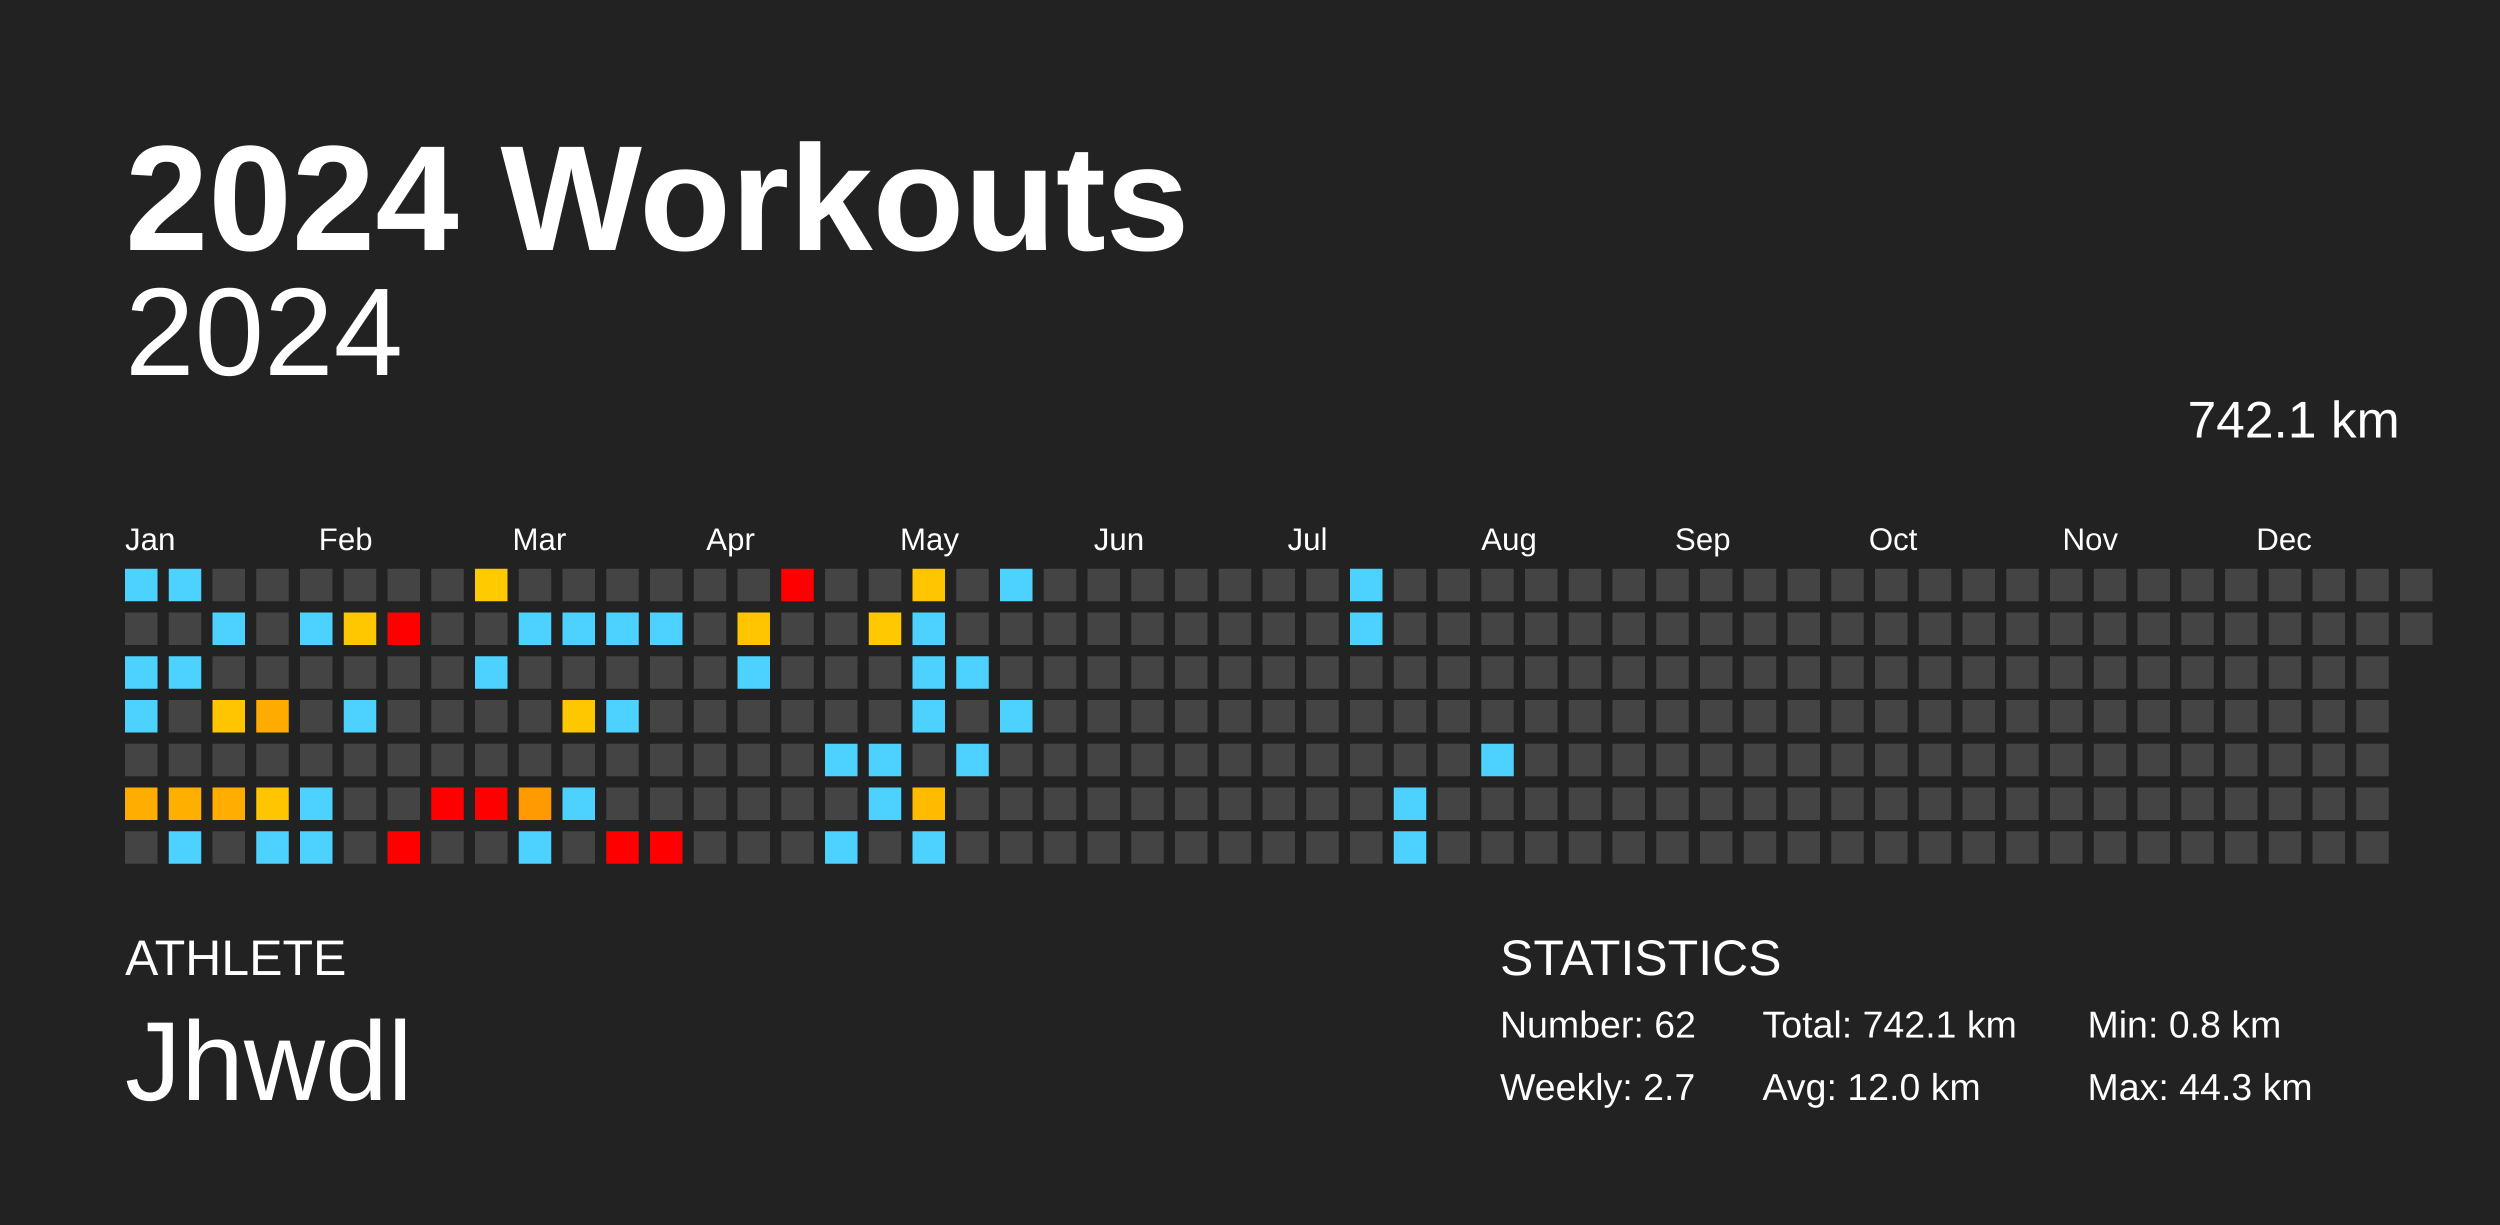
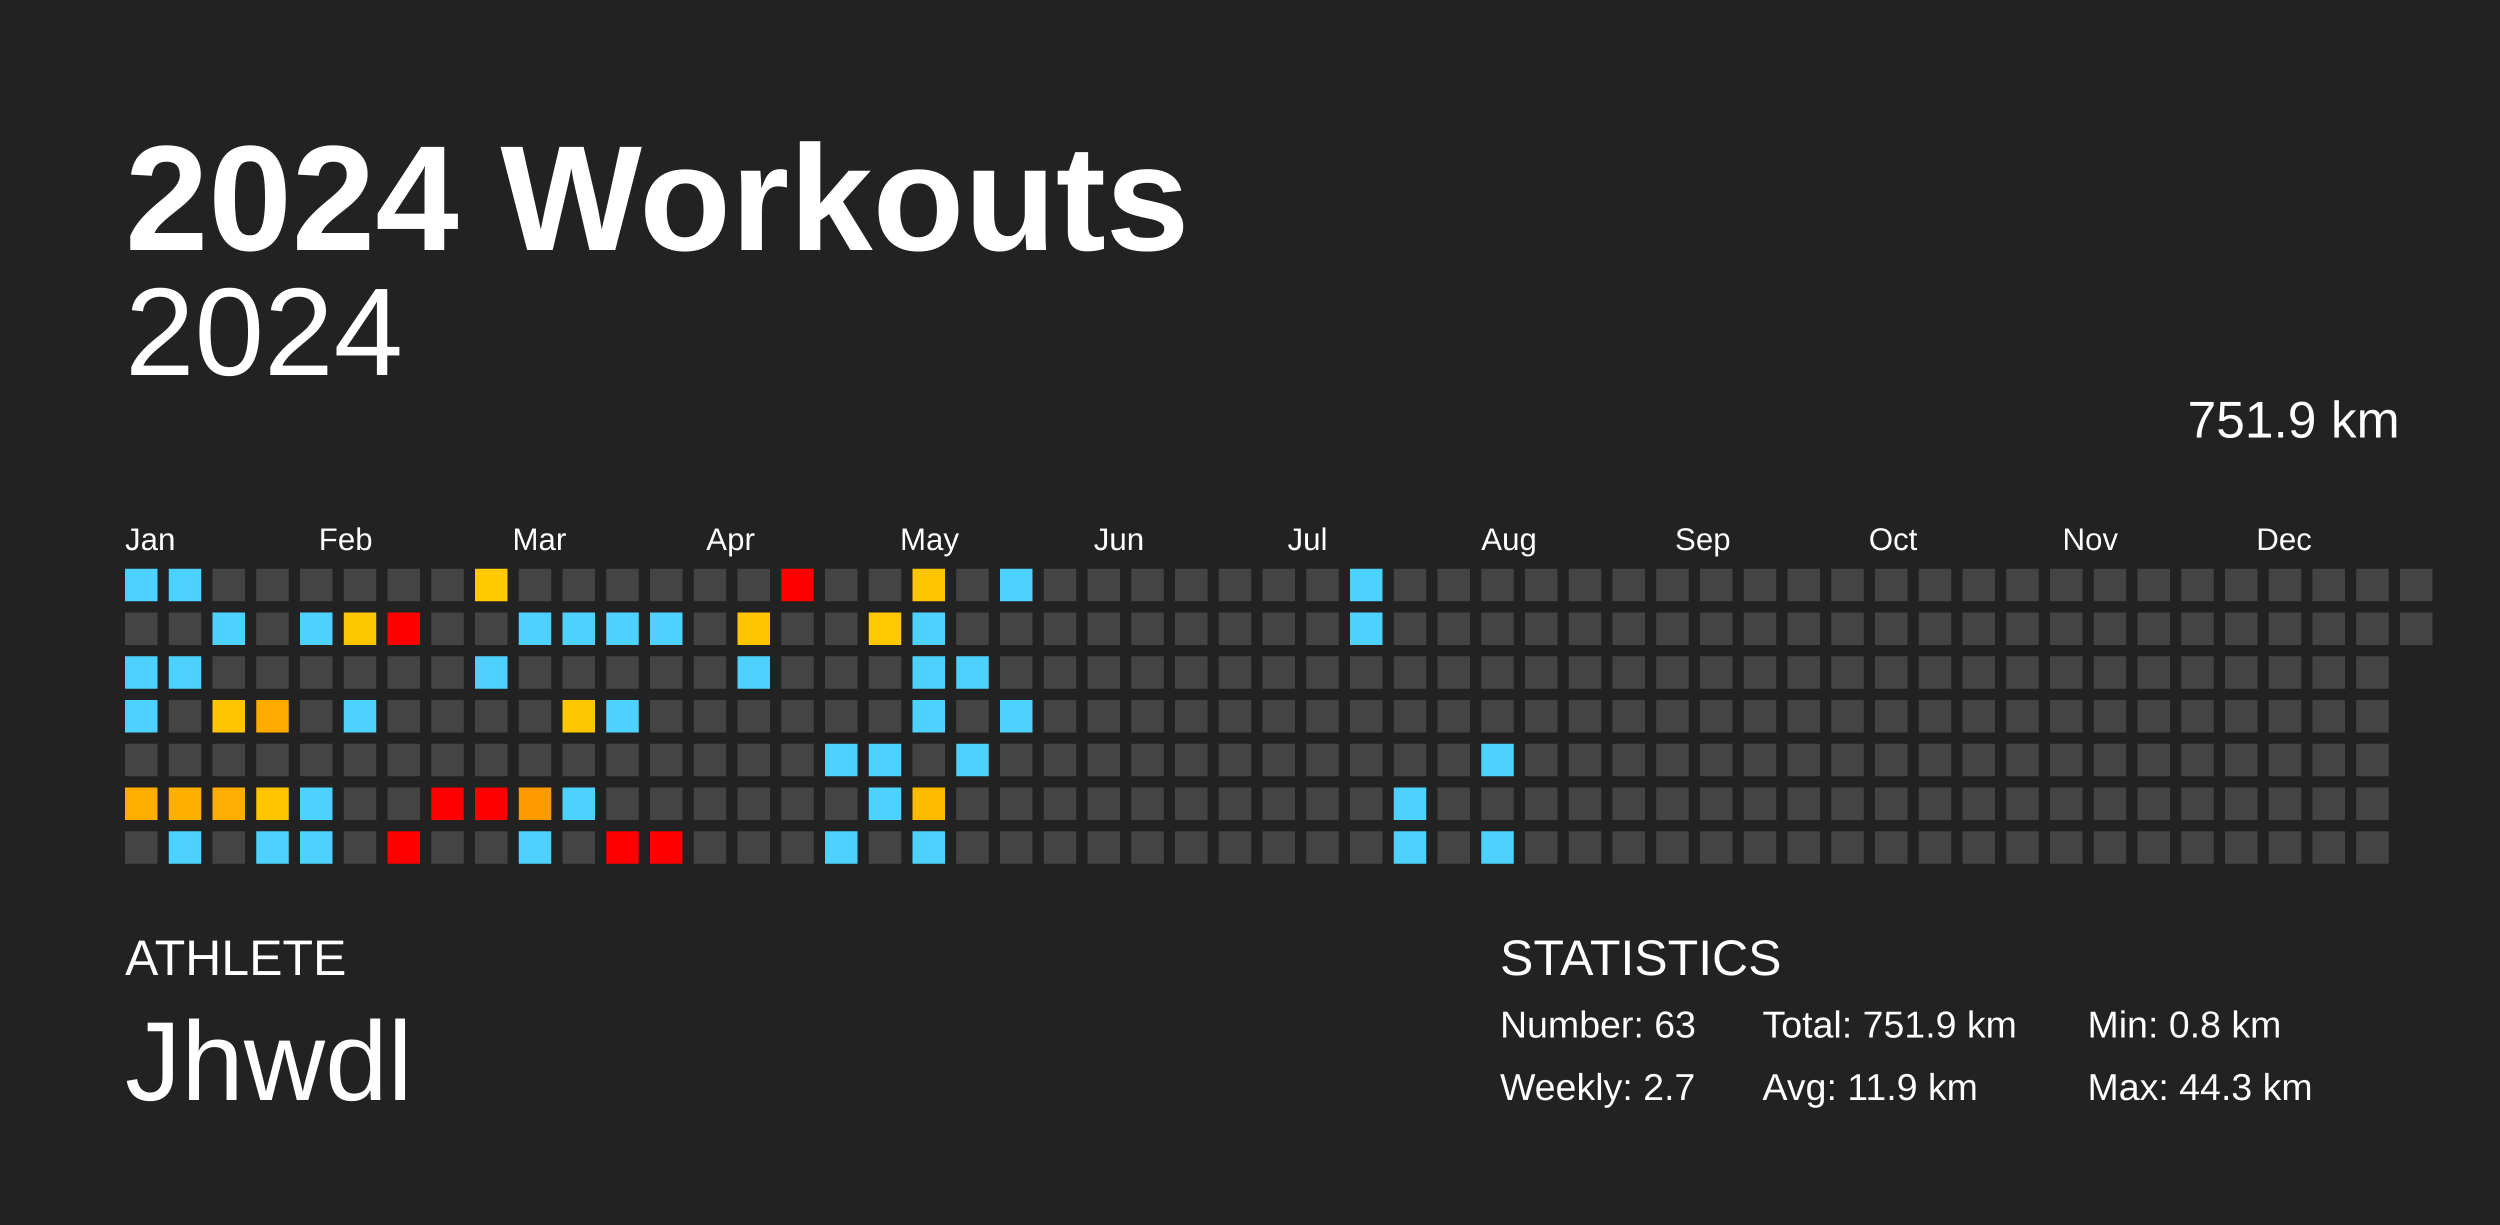
<svg xmlns="http://www.w3.org/2000/svg" baseProfile="full" height="98mm" version="1.1" viewBox="0,0,200,98" width="200mm">
  <defs />
  <rect fill="#222222" height="98" width="200" x="0" y="0" />
  <text fill="#FFFFFF" style="font-size:12px; font-family:Arial; font-weight:bold;" x="10" y="20">2024 Workouts</text>
  <text fill="#FFFFFF" style="font-size:4px; font-family:Arial" x="10" y="78">ATHLETE</text>
  <text fill="#FFFFFF" style="font-size:9px; font-family:Arial" x="10" y="88">Jhwdl</text>
  <text fill="#FFFFFF" style="font-size:4px; font-family:Arial" x="120" y="78">STATISTICS</text>
-   <text fill="#FFFFFF" style="font-size:3px; font-family:Arial" x="120" y="83">Number: 62</text>
+   <text fill="#FFFFFF" style="font-size:3px; font-family:Arial" x="120" y="83">Number: 63</text>
  <text fill="#FFFFFF" style="font-size:3px; font-family:Arial" x="120" y="88">Weekly: 2.7</text>
-   <text fill="#FFFFFF" style="font-size:3px; font-family:Arial" x="141" y="83">Total: 742.1 km</text>
-   <text fill="#FFFFFF" style="font-size:3px; font-family:Arial" x="141" y="88">Avg: 12.0 km</text>
+   <text fill="#FFFFFF" style="font-size:3px; font-family:Arial" x="141" y="83">Total: 751.9 km</text>
+   <text fill="#FFFFFF" style="font-size:3px; font-family:Arial" x="141" y="88">Avg: 11.9 km</text>
  <text fill="#FFFFFF" style="font-size:3px; font-family:Arial" x="167" y="83">Min: 0.8 km</text>
  <text fill="#FFFFFF" style="font-size:3px; font-family:Arial" x="167" y="88">Max: 44.3 km</text>
  <text alignment-baseline="hanging" fill="#FFFFFF" style="font-size:10.0px; font-family:Arial;" x="10" y="30">2024</text>
-   <text alignment-baseline="hanging" fill="#FFFFFF" style="font-size:4.125px; font-family:Arial;" x="175" y="35">742.1 km</text>
+   <text alignment-baseline="hanging" fill="#FFFFFF" style="font-size:4.125px; font-family:Arial;" x="175" y="35">751.9 km</text>
  <text fill="#FFFFFF" style="font-size:2.5px; font-family:Arial" x="10.0" y="44">Jan</text>
  <text fill="#FFFFFF" style="font-size:2.5px; font-family:Arial" x="25.5" y="44">Feb</text>
  <text fill="#FFFFFF" style="font-size:2.5px; font-family:Arial" x="41.0" y="44">Mar</text>
  <text fill="#FFFFFF" style="font-size:2.5px; font-family:Arial" x="56.5" y="44">Apr</text>
  <text fill="#FFFFFF" style="font-size:2.5px; font-family:Arial" x="72.0" y="44">May</text>
  <text fill="#FFFFFF" style="font-size:2.5px; font-family:Arial" x="87.5" y="44">Jun</text>
  <text fill="#FFFFFF" style="font-size:2.5px; font-family:Arial" x="103.0" y="44">Jul</text>
  <text fill="#FFFFFF" style="font-size:2.5px; font-family:Arial" x="118.5" y="44">Aug</text>
  <text fill="#FFFFFF" style="font-size:2.5px; font-family:Arial" x="134.0" y="44">Sep</text>
  <text fill="#FFFFFF" style="font-size:2.5px; font-family:Arial" x="149.5" y="44">Oct</text>
  <text fill="#FFFFFF" style="font-size:2.5px; font-family:Arial" x="165.0" y="44">Nov</text>
  <text fill="#FFFFFF" style="font-size:2.5px; font-family:Arial" x="180.5" y="44">Dec</text>
  <rect fill="#4dd2ff" height="2.6" width="2.6" x="10.0" y="45.5" />
  <rect fill="#444444" height="2.6" width="2.6" x="10.0" y="49.0" />
  <rect fill="#4dd2ff" height="2.6" width="2.6" x="10.0" y="52.5" />
  <rect fill="#4dd2ff" height="2.6" width="2.6" x="10.0" y="56.0" />
  <rect fill="#444444" height="2.6" width="2.6" x="10.0" y="59.5" />
  <rect fill="#ffae00" height="2.6" width="2.6" x="10.0" y="63.0" />
  <rect fill="#444444" height="2.6" width="2.6" x="10.0" y="66.5" />
  <rect fill="#4dd2ff" height="2.6" width="2.6" x="13.5" y="45.5" />
  <rect fill="#444444" height="2.6" width="2.6" x="13.5" y="49.0" />
  <rect fill="#4dd2ff" height="2.6" width="2.6" x="13.5" y="52.5" />
  <rect fill="#444444" height="2.6" width="2.6" x="13.5" y="56.0" />
  <rect fill="#444444" height="2.6" width="2.6" x="13.5" y="59.5" />
  <rect fill="#ffaf00" height="2.6" width="2.6" x="13.5" y="63.0" />
  <rect fill="#4dd2ff" height="2.6" width="2.6" x="13.5" y="66.5" />
  <rect fill="#444444" height="2.6" width="2.6" x="17.0" y="45.5" />
  <rect fill="#4dd2ff" height="2.6" width="2.6" x="17.0" y="49.0" />
  <rect fill="#444444" height="2.6" width="2.6" x="17.0" y="52.5" />
  <rect fill="#ffc500" height="2.6" width="2.6" x="17.0" y="56.0" />
  <rect fill="#444444" height="2.6" width="2.6" x="17.0" y="59.5" />
  <rect fill="#ffad00" height="2.6" width="2.6" x="17.0" y="63.0" />
  <rect fill="#444444" height="2.6" width="2.6" x="17.0" y="66.5" />
  <rect fill="#444444" height="2.6" width="2.6" x="20.5" y="45.5" />
  <rect fill="#444444" height="2.6" width="2.6" x="20.5" y="49.0" />
  <rect fill="#444444" height="2.6" width="2.6" x="20.5" y="52.5" />
  <rect fill="#ffab00" height="2.6" width="2.6" x="20.5" y="56.0" />
  <rect fill="#444444" height="2.6" width="2.6" x="20.5" y="59.5" />
  <rect fill="#ffc500" height="2.6" width="2.6" x="20.5" y="63.0" />
  <rect fill="#4dd2ff" height="2.6" width="2.6" x="20.5" y="66.5" />
  <rect fill="#444444" height="2.6" width="2.6" x="24.0" y="45.5" />
  <rect fill="#4dd2ff" height="2.6" width="2.6" x="24.0" y="49.0" />
  <rect fill="#444444" height="2.6" width="2.6" x="24.0" y="52.5" />
  <rect fill="#444444" height="2.6" width="2.6" x="24.0" y="56.0" />
  <rect fill="#444444" height="2.6" width="2.6" x="24.0" y="59.5" />
  <rect fill="#4dd2ff" height="2.6" width="2.6" x="24.0" y="63.0" />
  <rect fill="#4dd2ff" height="2.6" width="2.6" x="24.0" y="66.5" />
  <rect fill="#444444" height="2.6" width="2.6" x="27.5" y="45.5" />
  <rect fill="#ffc700" height="2.6" width="2.6" x="27.5" y="49.0" />
  <rect fill="#444444" height="2.6" width="2.6" x="27.5" y="52.5" />
  <rect fill="#4dd2ff" height="2.6" width="2.6" x="27.5" y="56.0" />
  <rect fill="#444444" height="2.6" width="2.6" x="27.5" y="59.5" />
  <rect fill="#444444" height="2.6" width="2.6" x="27.5" y="63.0" />
  <rect fill="#444444" height="2.6" width="2.6" x="27.5" y="66.5" />
  <rect fill="#444444" height="2.6" width="2.6" x="31.0" y="45.5" />
  <rect fill="red" height="2.6" width="2.6" x="31.0" y="49.0" />
  <rect fill="#444444" height="2.6" width="2.6" x="31.0" y="52.5" />
  <rect fill="#444444" height="2.6" width="2.6" x="31.0" y="56.0" />
  <rect fill="#444444" height="2.6" width="2.6" x="31.0" y="59.5" />
  <rect fill="#444444" height="2.6" width="2.6" x="31.0" y="63.0" />
  <rect fill="red" height="2.6" width="2.6" x="31.0" y="66.5" />
  <rect fill="#444444" height="2.6" width="2.6" x="34.5" y="45.5" />
  <rect fill="#444444" height="2.6" width="2.6" x="34.5" y="49.0" />
  <rect fill="#444444" height="2.6" width="2.6" x="34.5" y="52.5" />
  <rect fill="#444444" height="2.6" width="2.6" x="34.5" y="56.0" />
  <rect fill="#444444" height="2.6" width="2.6" x="34.5" y="59.5" />
  <rect fill="red" height="2.6" width="2.6" x="34.5" y="63.0" />
  <rect fill="#444444" height="2.6" width="2.6" x="34.5" y="66.5" />
  <rect fill="#ffca00" height="2.6" width="2.6" x="38.0" y="45.5" />
  <rect fill="#444444" height="2.6" width="2.6" x="38.0" y="49.0" />
  <rect fill="#4dd2ff" height="2.6" width="2.6" x="38.0" y="52.5" />
  <rect fill="#444444" height="2.6" width="2.6" x="38.0" y="56.0" />
  <rect fill="#444444" height="2.6" width="2.6" x="38.0" y="59.5" />
  <rect fill="red" height="2.6" width="2.6" x="38.0" y="63.0" />
  <rect fill="#444444" height="2.6" width="2.6" x="38.0" y="66.5" />
  <rect fill="#444444" height="2.6" width="2.6" x="41.5" y="45.5" />
  <rect fill="#4dd2ff" height="2.6" width="2.6" x="41.5" y="49.0" />
  <rect fill="#444444" height="2.6" width="2.6" x="41.5" y="52.5" />
  <rect fill="#444444" height="2.6" width="2.6" x="41.5" y="56.0" />
  <rect fill="#444444" height="2.6" width="2.6" x="41.5" y="59.5" />
  <rect fill="#ff9b00" height="2.6" width="2.6" x="41.5" y="63.0" />
  <rect fill="#4dd2ff" height="2.6" width="2.6" x="41.5" y="66.5" />
  <rect fill="#444444" height="2.6" width="2.6" x="45.0" y="45.5" />
  <rect fill="#4dd2ff" height="2.6" width="2.6" x="45.0" y="49.0" />
  <rect fill="#444444" height="2.6" width="2.6" x="45.0" y="52.5" />
  <rect fill="#ffc700" height="2.6" width="2.6" x="45.0" y="56.0" />
  <rect fill="#444444" height="2.6" width="2.6" x="45.0" y="59.5" />
  <rect fill="#4dd2ff" height="2.6" width="2.6" x="45.0" y="63.0" />
  <rect fill="#444444" height="2.6" width="2.6" x="45.0" y="66.5" />
  <rect fill="#444444" height="2.6" width="2.6" x="48.5" y="45.5" />
  <rect fill="#4dd2ff" height="2.6" width="2.6" x="48.5" y="49.0" />
  <rect fill="#444444" height="2.6" width="2.6" x="48.5" y="52.5" />
  <rect fill="#4dd2ff" height="2.6" width="2.6" x="48.5" y="56.0" />
  <rect fill="#444444" height="2.6" width="2.6" x="48.5" y="59.5" />
  <rect fill="#444444" height="2.6" width="2.6" x="48.5" y="63.0" />
  <rect fill="red" height="2.6" width="2.6" x="48.5" y="66.5" />
  <rect fill="#444444" height="2.6" width="2.6" x="52.0" y="45.5" />
  <rect fill="#4dd2ff" height="2.6" width="2.6" x="52.0" y="49.0" />
  <rect fill="#444444" height="2.6" width="2.6" x="52.0" y="52.5" />
  <rect fill="#444444" height="2.6" width="2.6" x="52.0" y="56.0" />
  <rect fill="#444444" height="2.6" width="2.6" x="52.0" y="59.5" />
  <rect fill="#444444" height="2.6" width="2.6" x="52.0" y="63.0" />
  <rect fill="red" height="2.6" width="2.6" x="52.0" y="66.5" />
  <rect fill="#444444" height="2.6" width="2.6" x="55.5" y="45.5" />
  <rect fill="#444444" height="2.6" width="2.6" x="55.5" y="49.0" />
  <rect fill="#444444" height="2.6" width="2.6" x="55.5" y="52.5" />
  <rect fill="#444444" height="2.6" width="2.6" x="55.5" y="56.0" />
  <rect fill="#444444" height="2.6" width="2.6" x="55.5" y="59.5" />
  <rect fill="#444444" height="2.6" width="2.6" x="55.5" y="63.0" />
  <rect fill="#444444" height="2.6" width="2.6" x="55.5" y="66.5" />
  <rect fill="#444444" height="2.6" width="2.6" x="59.0" y="45.5" />
  <rect fill="#ffc600" height="2.6" width="2.6" x="59.0" y="49.0" />
  <rect fill="#4dd2ff" height="2.6" width="2.6" x="59.0" y="52.5" />
  <rect fill="#444444" height="2.6" width="2.6" x="59.0" y="56.0" />
  <rect fill="#444444" height="2.6" width="2.6" x="59.0" y="59.5" />
  <rect fill="#444444" height="2.6" width="2.6" x="59.0" y="63.0" />
  <rect fill="#444444" height="2.6" width="2.6" x="59.0" y="66.5" />
  <rect fill="red" height="2.6" width="2.6" x="62.5" y="45.5" />
  <rect fill="#444444" height="2.6" width="2.6" x="62.5" y="49.0" />
  <rect fill="#444444" height="2.6" width="2.6" x="62.5" y="52.5" />
  <rect fill="#444444" height="2.6" width="2.6" x="62.5" y="56.0" />
  <rect fill="#444444" height="2.6" width="2.6" x="62.5" y="59.5" />
  <rect fill="#444444" height="2.6" width="2.6" x="62.5" y="63.0" />
  <rect fill="#444444" height="2.6" width="2.6" x="62.5" y="66.5" />
  <rect fill="#444444" height="2.6" width="2.6" x="66.0" y="45.5" />
  <rect fill="#444444" height="2.6" width="2.6" x="66.0" y="49.0" />
  <rect fill="#444444" height="2.6" width="2.6" x="66.0" y="52.5" />
  <rect fill="#444444" height="2.6" width="2.6" x="66.0" y="56.0" />
  <rect fill="#4dd2ff" height="2.6" width="2.6" x="66.0" y="59.5" />
  <rect fill="#444444" height="2.6" width="2.6" x="66.0" y="63.0" />
  <rect fill="#4dd2ff" height="2.6" width="2.6" x="66.0" y="66.5" />
  <rect fill="#444444" height="2.6" width="2.6" x="69.5" y="45.5" />
  <rect fill="#ffc800" height="2.6" width="2.6" x="69.5" y="49.0" />
  <rect fill="#444444" height="2.6" width="2.6" x="69.5" y="52.5" />
  <rect fill="#444444" height="2.6" width="2.6" x="69.5" y="56.0" />
  <rect fill="#4dd2ff" height="2.6" width="2.6" x="69.5" y="59.5" />
  <rect fill="#4dd2ff" height="2.6" width="2.6" x="69.5" y="63.0" />
  <rect fill="#444444" height="2.6" width="2.6" x="69.5" y="66.5" />
  <rect fill="#ffc600" height="2.6" width="2.6" x="73.0" y="45.5" />
  <rect fill="#4dd2ff" height="2.6" width="2.6" x="73.0" y="49.0" />
  <rect fill="#4dd2ff" height="2.6" width="2.6" x="73.0" y="52.5" />
  <rect fill="#4dd2ff" height="2.6" width="2.6" x="73.0" y="56.0" />
  <rect fill="#444444" height="2.6" width="2.6" x="73.0" y="59.5" />
  <rect fill="#ffbb00" height="2.6" width="2.6" x="73.0" y="63.0" />
  <rect fill="#4dd2ff" height="2.6" width="2.6" x="73.0" y="66.5" />
  <rect fill="#444444" height="2.6" width="2.6" x="76.5" y="45.5" />
  <rect fill="#444444" height="2.6" width="2.6" x="76.5" y="49.0" />
  <rect fill="#4dd2ff" height="2.6" width="2.6" x="76.5" y="52.5" />
  <rect fill="#444444" height="2.6" width="2.6" x="76.5" y="56.0" />
  <rect fill="#4dd2ff" height="2.6" width="2.6" x="76.5" y="59.5" />
  <rect fill="#444444" height="2.6" width="2.6" x="76.5" y="63.0" />
  <rect fill="#444444" height="2.6" width="2.6" x="76.5" y="66.5" />
  <rect fill="#4dd2ff" height="2.6" width="2.6" x="80.0" y="45.5" />
  <rect fill="#444444" height="2.6" width="2.6" x="80.0" y="49.0" />
  <rect fill="#444444" height="2.6" width="2.6" x="80.0" y="52.5" />
  <rect fill="#4dd2ff" height="2.6" width="2.6" x="80.0" y="56.0" />
  <rect fill="#444444" height="2.6" width="2.6" x="80.0" y="59.5" />
  <rect fill="#444444" height="2.6" width="2.6" x="80.0" y="63.0" />
  <rect fill="#444444" height="2.6" width="2.6" x="80.0" y="66.5" />
  <rect fill="#444444" height="2.6" width="2.6" x="83.5" y="45.5" />
  <rect fill="#444444" height="2.6" width="2.6" x="83.5" y="49.0" />
  <rect fill="#444444" height="2.6" width="2.6" x="83.5" y="52.5" />
  <rect fill="#444444" height="2.6" width="2.6" x="83.5" y="56.0" />
  <rect fill="#444444" height="2.6" width="2.6" x="83.5" y="59.5" />
  <rect fill="#444444" height="2.6" width="2.6" x="83.5" y="63.0" />
  <rect fill="#444444" height="2.6" width="2.6" x="83.5" y="66.5" />
  <rect fill="#444444" height="2.6" width="2.6" x="87.0" y="45.5" />
  <rect fill="#444444" height="2.6" width="2.6" x="87.0" y="49.0" />
  <rect fill="#444444" height="2.6" width="2.6" x="87.0" y="52.5" />
  <rect fill="#444444" height="2.6" width="2.6" x="87.0" y="56.0" />
  <rect fill="#444444" height="2.6" width="2.6" x="87.0" y="59.5" />
  <rect fill="#444444" height="2.6" width="2.6" x="87.0" y="63.0" />
  <rect fill="#444444" height="2.6" width="2.6" x="87.0" y="66.5" />
  <rect fill="#444444" height="2.6" width="2.6" x="90.5" y="45.5" />
  <rect fill="#444444" height="2.6" width="2.6" x="90.5" y="49.0" />
  <rect fill="#444444" height="2.6" width="2.6" x="90.5" y="52.5" />
  <rect fill="#444444" height="2.6" width="2.6" x="90.5" y="56.0" />
  <rect fill="#444444" height="2.6" width="2.6" x="90.5" y="59.5" />
  <rect fill="#444444" height="2.6" width="2.6" x="90.5" y="63.0" />
  <rect fill="#444444" height="2.6" width="2.6" x="90.5" y="66.5" />
  <rect fill="#444444" height="2.6" width="2.6" x="94.0" y="45.5" />
  <rect fill="#444444" height="2.6" width="2.6" x="94.0" y="49.0" />
  <rect fill="#444444" height="2.6" width="2.6" x="94.0" y="52.5" />
  <rect fill="#444444" height="2.6" width="2.6" x="94.0" y="56.0" />
  <rect fill="#444444" height="2.6" width="2.6" x="94.0" y="59.5" />
  <rect fill="#444444" height="2.6" width="2.6" x="94.0" y="63.0" />
  <rect fill="#444444" height="2.6" width="2.6" x="94.0" y="66.5" />
  <rect fill="#444444" height="2.6" width="2.6" x="97.5" y="45.5" />
  <rect fill="#444444" height="2.6" width="2.6" x="97.5" y="49.0" />
  <rect fill="#444444" height="2.6" width="2.6" x="97.5" y="52.5" />
  <rect fill="#444444" height="2.6" width="2.6" x="97.5" y="56.0" />
  <rect fill="#444444" height="2.6" width="2.6" x="97.5" y="59.5" />
  <rect fill="#444444" height="2.6" width="2.6" x="97.5" y="63.0" />
  <rect fill="#444444" height="2.6" width="2.6" x="97.5" y="66.5" />
  <rect fill="#444444" height="2.6" width="2.6" x="101.0" y="45.5" />
  <rect fill="#444444" height="2.6" width="2.6" x="101.0" y="49.0" />
  <rect fill="#444444" height="2.6" width="2.6" x="101.0" y="52.5" />
  <rect fill="#444444" height="2.6" width="2.6" x="101.0" y="56.0" />
  <rect fill="#444444" height="2.6" width="2.6" x="101.0" y="59.5" />
  <rect fill="#444444" height="2.6" width="2.6" x="101.0" y="63.0" />
  <rect fill="#444444" height="2.6" width="2.6" x="101.0" y="66.5" />
  <rect fill="#444444" height="2.6" width="2.6" x="104.5" y="45.5" />
  <rect fill="#444444" height="2.6" width="2.6" x="104.5" y="49.0" />
  <rect fill="#444444" height="2.6" width="2.6" x="104.5" y="52.5" />
  <rect fill="#444444" height="2.6" width="2.6" x="104.5" y="56.0" />
  <rect fill="#444444" height="2.6" width="2.6" x="104.5" y="59.5" />
  <rect fill="#444444" height="2.6" width="2.6" x="104.5" y="63.0" />
  <rect fill="#444444" height="2.6" width="2.6" x="104.5" y="66.5" />
  <rect fill="#4dd2ff" height="2.6" width="2.6" x="108.0" y="45.5" />
  <rect fill="#4dd2ff" height="2.6" width="2.6" x="108.0" y="49.0" />
  <rect fill="#444444" height="2.6" width="2.6" x="108.0" y="52.5" />
  <rect fill="#444444" height="2.6" width="2.6" x="108.0" y="56.0" />
  <rect fill="#444444" height="2.6" width="2.6" x="108.0" y="59.5" />
  <rect fill="#444444" height="2.6" width="2.6" x="108.0" y="63.0" />
  <rect fill="#444444" height="2.6" width="2.6" x="108.0" y="66.5" />
  <rect fill="#444444" height="2.6" width="2.6" x="111.5" y="45.5" />
  <rect fill="#444444" height="2.6" width="2.6" x="111.5" y="49.0" />
  <rect fill="#444444" height="2.6" width="2.6" x="111.5" y="52.5" />
  <rect fill="#444444" height="2.6" width="2.6" x="111.5" y="56.0" />
  <rect fill="#444444" height="2.6" width="2.6" x="111.5" y="59.5" />
  <rect fill="#4dd2ff" height="2.6" width="2.6" x="111.5" y="63.0" />
  <rect fill="#4dd2ff" height="2.6" width="2.6" x="111.5" y="66.5" />
  <rect fill="#444444" height="2.6" width="2.6" x="115.0" y="45.5" />
  <rect fill="#444444" height="2.6" width="2.6" x="115.0" y="49.0" />
  <rect fill="#444444" height="2.6" width="2.6" x="115.0" y="52.5" />
  <rect fill="#444444" height="2.6" width="2.6" x="115.0" y="56.0" />
  <rect fill="#444444" height="2.6" width="2.6" x="115.0" y="59.5" />
  <rect fill="#444444" height="2.6" width="2.6" x="115.0" y="63.0" />
  <rect fill="#444444" height="2.6" width="2.6" x="115.0" y="66.5" />
  <rect fill="#444444" height="2.6" width="2.6" x="118.5" y="45.5" />
  <rect fill="#444444" height="2.6" width="2.6" x="118.5" y="49.0" />
  <rect fill="#444444" height="2.6" width="2.6" x="118.5" y="52.5" />
  <rect fill="#444444" height="2.6" width="2.6" x="118.5" y="56.0" />
  <rect fill="#4dd2ff" height="2.6" width="2.6" x="118.5" y="59.5" />
  <rect fill="#444444" height="2.6" width="2.6" x="118.5" y="63.0" />
-   <rect fill="#444444" height="2.6" width="2.6" x="118.5" y="66.5" />
+   <rect fill="#4dd2ff" height="2.6" width="2.6" x="118.5" y="66.5" />
  <rect fill="#444444" height="2.6" width="2.6" x="122.0" y="45.5" />
  <rect fill="#444444" height="2.6" width="2.6" x="122.0" y="49.0" />
  <rect fill="#444444" height="2.6" width="2.6" x="122.0" y="52.5" />
  <rect fill="#444444" height="2.6" width="2.6" x="122.0" y="56.0" />
  <rect fill="#444444" height="2.6" width="2.6" x="122.0" y="59.5" />
  <rect fill="#444444" height="2.6" width="2.6" x="122.0" y="63.0" />
  <rect fill="#444444" height="2.6" width="2.6" x="122.0" y="66.5" />
  <rect fill="#444444" height="2.6" width="2.6" x="125.5" y="45.5" />
  <rect fill="#444444" height="2.6" width="2.6" x="125.5" y="49.0" />
  <rect fill="#444444" height="2.6" width="2.6" x="125.5" y="52.5" />
  <rect fill="#444444" height="2.6" width="2.6" x="125.5" y="56.0" />
  <rect fill="#444444" height="2.6" width="2.6" x="125.5" y="59.5" />
  <rect fill="#444444" height="2.6" width="2.6" x="125.5" y="63.0" />
  <rect fill="#444444" height="2.6" width="2.6" x="125.5" y="66.5" />
  <rect fill="#444444" height="2.6" width="2.6" x="129.0" y="45.5" />
  <rect fill="#444444" height="2.6" width="2.6" x="129.0" y="49.0" />
  <rect fill="#444444" height="2.6" width="2.6" x="129.0" y="52.5" />
  <rect fill="#444444" height="2.6" width="2.6" x="129.0" y="56.0" />
  <rect fill="#444444" height="2.6" width="2.6" x="129.0" y="59.5" />
  <rect fill="#444444" height="2.6" width="2.6" x="129.0" y="63.0" />
  <rect fill="#444444" height="2.6" width="2.6" x="129.0" y="66.5" />
  <rect fill="#444444" height="2.6" width="2.6" x="132.5" y="45.5" />
  <rect fill="#444444" height="2.6" width="2.6" x="132.5" y="49.0" />
  <rect fill="#444444" height="2.6" width="2.6" x="132.5" y="52.5" />
  <rect fill="#444444" height="2.6" width="2.6" x="132.5" y="56.0" />
  <rect fill="#444444" height="2.6" width="2.6" x="132.5" y="59.5" />
  <rect fill="#444444" height="2.6" width="2.6" x="132.5" y="63.0" />
  <rect fill="#444444" height="2.6" width="2.6" x="132.5" y="66.5" />
  <rect fill="#444444" height="2.6" width="2.6" x="136.0" y="45.5" />
  <rect fill="#444444" height="2.6" width="2.6" x="136.0" y="49.0" />
  <rect fill="#444444" height="2.6" width="2.6" x="136.0" y="52.5" />
  <rect fill="#444444" height="2.6" width="2.6" x="136.0" y="56.0" />
  <rect fill="#444444" height="2.6" width="2.6" x="136.0" y="59.5" />
  <rect fill="#444444" height="2.6" width="2.6" x="136.0" y="63.0" />
  <rect fill="#444444" height="2.6" width="2.6" x="136.0" y="66.5" />
  <rect fill="#444444" height="2.6" width="2.6" x="139.5" y="45.5" />
  <rect fill="#444444" height="2.6" width="2.6" x="139.5" y="49.0" />
  <rect fill="#444444" height="2.6" width="2.6" x="139.5" y="52.5" />
  <rect fill="#444444" height="2.6" width="2.6" x="139.5" y="56.0" />
  <rect fill="#444444" height="2.6" width="2.6" x="139.5" y="59.5" />
  <rect fill="#444444" height="2.6" width="2.6" x="139.5" y="63.0" />
  <rect fill="#444444" height="2.6" width="2.6" x="139.5" y="66.5" />
  <rect fill="#444444" height="2.6" width="2.6" x="143.0" y="45.5" />
  <rect fill="#444444" height="2.6" width="2.6" x="143.0" y="49.0" />
  <rect fill="#444444" height="2.6" width="2.6" x="143.0" y="52.5" />
  <rect fill="#444444" height="2.6" width="2.6" x="143.0" y="56.0" />
  <rect fill="#444444" height="2.6" width="2.6" x="143.0" y="59.5" />
  <rect fill="#444444" height="2.6" width="2.6" x="143.0" y="63.0" />
  <rect fill="#444444" height="2.6" width="2.6" x="143.0" y="66.5" />
  <rect fill="#444444" height="2.6" width="2.6" x="146.5" y="45.5" />
  <rect fill="#444444" height="2.6" width="2.6" x="146.5" y="49.0" />
  <rect fill="#444444" height="2.6" width="2.6" x="146.5" y="52.5" />
  <rect fill="#444444" height="2.6" width="2.6" x="146.5" y="56.0" />
  <rect fill="#444444" height="2.6" width="2.6" x="146.5" y="59.5" />
  <rect fill="#444444" height="2.6" width="2.6" x="146.5" y="63.0" />
  <rect fill="#444444" height="2.6" width="2.6" x="146.5" y="66.5" />
  <rect fill="#444444" height="2.6" width="2.6" x="150.0" y="45.5" />
  <rect fill="#444444" height="2.6" width="2.6" x="150.0" y="49.0" />
  <rect fill="#444444" height="2.6" width="2.6" x="150.0" y="52.5" />
  <rect fill="#444444" height="2.6" width="2.6" x="150.0" y="56.0" />
  <rect fill="#444444" height="2.6" width="2.6" x="150.0" y="59.5" />
  <rect fill="#444444" height="2.6" width="2.6" x="150.0" y="63.0" />
  <rect fill="#444444" height="2.6" width="2.6" x="150.0" y="66.5" />
  <rect fill="#444444" height="2.6" width="2.6" x="153.5" y="45.5" />
  <rect fill="#444444" height="2.6" width="2.6" x="153.5" y="49.0" />
  <rect fill="#444444" height="2.6" width="2.6" x="153.5" y="52.5" />
  <rect fill="#444444" height="2.6" width="2.6" x="153.5" y="56.0" />
  <rect fill="#444444" height="2.6" width="2.6" x="153.5" y="59.5" />
  <rect fill="#444444" height="2.6" width="2.6" x="153.5" y="63.0" />
  <rect fill="#444444" height="2.6" width="2.6" x="153.5" y="66.5" />
  <rect fill="#444444" height="2.6" width="2.6" x="157.0" y="45.5" />
  <rect fill="#444444" height="2.6" width="2.6" x="157.0" y="49.0" />
  <rect fill="#444444" height="2.6" width="2.6" x="157.0" y="52.5" />
  <rect fill="#444444" height="2.6" width="2.6" x="157.0" y="56.0" />
  <rect fill="#444444" height="2.6" width="2.6" x="157.0" y="59.5" />
  <rect fill="#444444" height="2.6" width="2.6" x="157.0" y="63.0" />
  <rect fill="#444444" height="2.6" width="2.6" x="157.0" y="66.5" />
  <rect fill="#444444" height="2.6" width="2.6" x="160.5" y="45.5" />
  <rect fill="#444444" height="2.6" width="2.6" x="160.5" y="49.0" />
  <rect fill="#444444" height="2.6" width="2.6" x="160.5" y="52.5" />
  <rect fill="#444444" height="2.6" width="2.6" x="160.5" y="56.0" />
  <rect fill="#444444" height="2.6" width="2.6" x="160.5" y="59.5" />
  <rect fill="#444444" height="2.6" width="2.6" x="160.5" y="63.0" />
  <rect fill="#444444" height="2.6" width="2.6" x="160.5" y="66.5" />
  <rect fill="#444444" height="2.6" width="2.6" x="164.0" y="45.5" />
  <rect fill="#444444" height="2.6" width="2.6" x="164.0" y="49.0" />
  <rect fill="#444444" height="2.6" width="2.6" x="164.0" y="52.5" />
  <rect fill="#444444" height="2.6" width="2.6" x="164.0" y="56.0" />
  <rect fill="#444444" height="2.6" width="2.6" x="164.0" y="59.5" />
  <rect fill="#444444" height="2.6" width="2.6" x="164.0" y="63.0" />
  <rect fill="#444444" height="2.6" width="2.6" x="164.0" y="66.5" />
  <rect fill="#444444" height="2.6" width="2.6" x="167.5" y="45.5" />
  <rect fill="#444444" height="2.6" width="2.6" x="167.5" y="49.0" />
  <rect fill="#444444" height="2.6" width="2.6" x="167.5" y="52.5" />
  <rect fill="#444444" height="2.6" width="2.6" x="167.5" y="56.0" />
  <rect fill="#444444" height="2.6" width="2.6" x="167.5" y="59.5" />
  <rect fill="#444444" height="2.6" width="2.6" x="167.5" y="63.0" />
  <rect fill="#444444" height="2.6" width="2.6" x="167.5" y="66.5" />
  <rect fill="#444444" height="2.6" width="2.6" x="171.0" y="45.5" />
  <rect fill="#444444" height="2.6" width="2.6" x="171.0" y="49.0" />
  <rect fill="#444444" height="2.6" width="2.6" x="171.0" y="52.5" />
  <rect fill="#444444" height="2.6" width="2.6" x="171.0" y="56.0" />
  <rect fill="#444444" height="2.6" width="2.6" x="171.0" y="59.5" />
  <rect fill="#444444" height="2.6" width="2.6" x="171.0" y="63.0" />
  <rect fill="#444444" height="2.6" width="2.6" x="171.0" y="66.5" />
  <rect fill="#444444" height="2.6" width="2.6" x="174.5" y="45.5" />
  <rect fill="#444444" height="2.6" width="2.6" x="174.5" y="49.0" />
  <rect fill="#444444" height="2.6" width="2.6" x="174.5" y="52.5" />
  <rect fill="#444444" height="2.6" width="2.6" x="174.5" y="56.0" />
  <rect fill="#444444" height="2.6" width="2.6" x="174.5" y="59.5" />
  <rect fill="#444444" height="2.6" width="2.6" x="174.5" y="63.0" />
  <rect fill="#444444" height="2.6" width="2.6" x="174.5" y="66.5" />
  <rect fill="#444444" height="2.6" width="2.6" x="178.0" y="45.5" />
  <rect fill="#444444" height="2.6" width="2.6" x="178.0" y="49.0" />
  <rect fill="#444444" height="2.6" width="2.6" x="178.0" y="52.5" />
  <rect fill="#444444" height="2.6" width="2.6" x="178.0" y="56.0" />
  <rect fill="#444444" height="2.6" width="2.6" x="178.0" y="59.5" />
  <rect fill="#444444" height="2.6" width="2.6" x="178.0" y="63.0" />
  <rect fill="#444444" height="2.6" width="2.6" x="178.0" y="66.5" />
  <rect fill="#444444" height="2.6" width="2.6" x="181.5" y="45.5" />
  <rect fill="#444444" height="2.6" width="2.6" x="181.5" y="49.0" />
  <rect fill="#444444" height="2.6" width="2.6" x="181.5" y="52.5" />
  <rect fill="#444444" height="2.6" width="2.6" x="181.5" y="56.0" />
  <rect fill="#444444" height="2.6" width="2.6" x="181.5" y="59.5" />
  <rect fill="#444444" height="2.6" width="2.6" x="181.5" y="63.0" />
  <rect fill="#444444" height="2.6" width="2.6" x="181.5" y="66.5" />
  <rect fill="#444444" height="2.6" width="2.6" x="185.0" y="45.5" />
  <rect fill="#444444" height="2.6" width="2.6" x="185.0" y="49.0" />
  <rect fill="#444444" height="2.6" width="2.6" x="185.0" y="52.5" />
  <rect fill="#444444" height="2.6" width="2.6" x="185.0" y="56.0" />
  <rect fill="#444444" height="2.6" width="2.6" x="185.0" y="59.5" />
  <rect fill="#444444" height="2.6" width="2.6" x="185.0" y="63.0" />
  <rect fill="#444444" height="2.6" width="2.6" x="185.0" y="66.5" />
  <rect fill="#444444" height="2.6" width="2.6" x="188.5" y="45.5" />
  <rect fill="#444444" height="2.6" width="2.6" x="188.5" y="49.0" />
  <rect fill="#444444" height="2.6" width="2.6" x="188.5" y="52.5" />
  <rect fill="#444444" height="2.6" width="2.6" x="188.5" y="56.0" />
  <rect fill="#444444" height="2.6" width="2.6" x="188.5" y="59.5" />
  <rect fill="#444444" height="2.6" width="2.6" x="188.5" y="63.0" />
  <rect fill="#444444" height="2.6" width="2.6" x="188.5" y="66.5" />
  <rect fill="#444444" height="2.6" width="2.6" x="192.0" y="45.5" />
  <rect fill="#444444" height="2.6" width="2.6" x="192.0" y="49.0" />
</svg>
